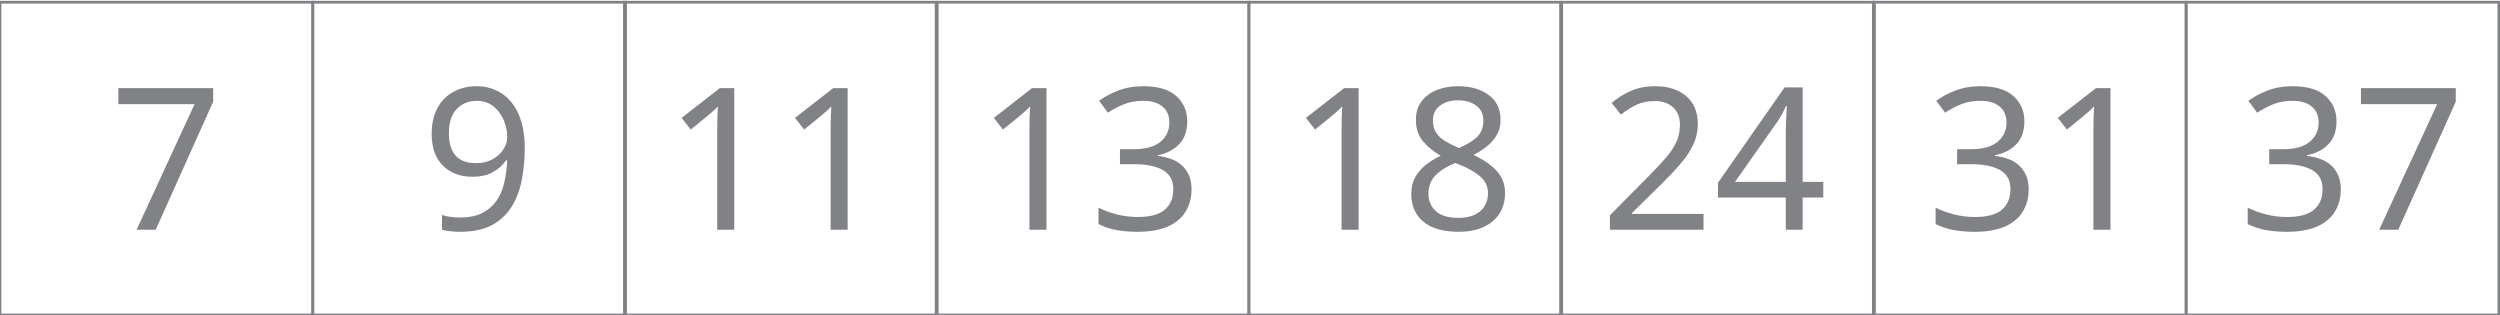
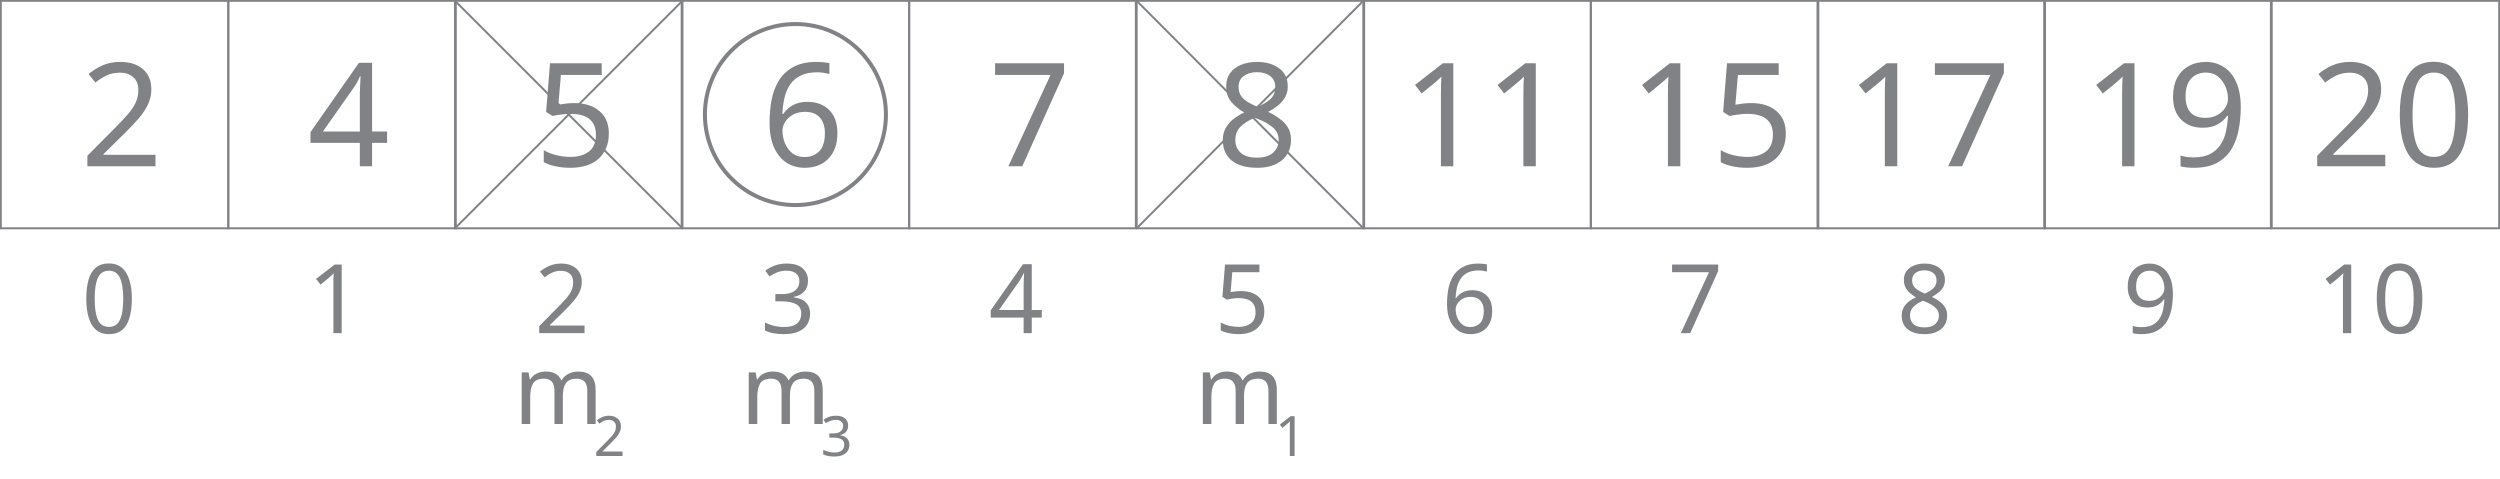
- <svg xmlns="http://www.w3.org/2000/svg" version="1.1" id="Layer_1" x="0px" y="0px" viewBox="0 0 227 28.6" style="enable-background:new 0 0 227 28.6;" xml:space="preserve">
+ <svg xmlns="http://www.w3.org/2000/svg" version="1.1" id="Layer_1" x="0px" y="0px" viewBox="0 0 312.1 59.7" style="enable-background:new 0 0 312.1 59.7;" xml:space="preserve">
  <style type="text/css">
	.st0{fill:none;stroke:#808285;stroke-width:0.25;stroke-miterlimit:10;}
	.st1{fill:#808285;}
	.st2{font-family:'HelveticaNeue-Italic';}
	.st3{font-size:18px;}
+ 	.st4{font-size:12px;}
+ 	.st5{fill:none;stroke:#808285;stroke-width:0.5;stroke-miterlimit:10;}
+ 	.st6{font-size:6.96px;}
</style>
-   <rect y="0.2" class="st0" width="28.4" height="28.4" />
-   <rect x="28.4" y="0.2" class="st0" width="28.4" height="28.4" />
-   <rect x="56.7" y="0.2" class="st0" width="28.3" height="28.4" />
-   <rect x="85.1" y="0.2" class="st0" width="28.3" height="28.4" />
-   <rect x="113.4" y="0.2" class="st0" width="28.3" height="28.4" />
-   <rect x="141.8" y="0.2" class="st0" width="28.4" height="28.4" />
-   <rect x="170.1" y="0.2" class="st0" width="28.4" height="28.4" />
-   <rect x="198.5" y="0.2" class="st0" width="28.4" height="28.4" />
-   <text transform="matrix(1 0 0 1 9.95 20.86)" class="st1 st2 st3">7</text>
-   <text transform="matrix(1 0 0 1 38.29 20.86)" class="st1 st2 st3">9</text>
-   <text transform="matrix(1 0 0 1 60.28 20.86)" class="st1 st2 st3">11</text>
-   <text transform="matrix(1 0 0 1 88.63 20.86)" class="st1 st2 st3">13</text>
-   <text transform="matrix(1 0 0 1 116.97 20.86)" class="st1 st2 st3">18</text>
-   <text transform="matrix(1 0 0 1 145.32 20.86)" class="st1 st2 st3">24</text>
-   <text transform="matrix(1 0 0 1 174.94 20.86)" class="st1 st2 st3">31</text>
-   <text transform="matrix(1 0 0 1 203.28 20.86)" class="st1 st2 st3">37</text>
+   <rect x="0.1" y="0.1" class="st0" width="28.4" height="28.4" />
+   <rect x="28.5" y="0.1" class="st0" width="28.4" height="28.4" />
+   <rect x="56.8" y="0.1" class="st0" width="28.3" height="28.4" />
+   <rect x="85.2" y="0.1" class="st0" width="28.3" height="28.4" />
+   <rect x="113.5" y="0.1" class="st0" width="28.3" height="28.4" />
+   <rect x="141.9" y="0.1" class="st0" width="28.4" height="28.4" />
+   <rect x="170.2" y="0.1" class="st0" width="28.4" height="28.4" />
+   <rect x="198.6" y="0.1" class="st0" width="28.4" height="28.4" />
+   <text transform="matrix(1 0 0 1 10.05 20.76)" class="st1 st2 st3">2</text>
+   <text transform="matrix(1 0 0 1 38.39 20.76)" class="st1 st2 st3">4</text>
+   <text transform="matrix(1 0 0 1 66.74 20.76)" class="st1 st2 st3">5</text>
+   <text transform="matrix(1 0 0 1 95.09 20.76)" class="st1 st2 st3">6</text>
+   <text transform="matrix(1 0 0 1 123.43 20.76)" class="st1 st2 st3">7</text>
+   <text transform="matrix(1 0 0 1 151.78 20.76)" class="st1 st2 st3">8</text>
+   <text transform="matrix(1 0 0 1 175.04 20.76)" class="st1 st2 st3">11</text>
+   <text transform="matrix(1 0 0 1 203.38 20.76)" class="st1 st2 st3">15</text>
+   <rect x="226.9" y="0.1" class="st0" width="28.4" height="28.4" />
+   <rect x="255.2" y="0.1" class="st0" width="28.3" height="28.4" />
+   <rect x="283.6" y="0.1" class="st0" width="28.4" height="28.4" />
+   <text transform="matrix(1 0 0 1 230.46 20.76)" class="st1 st2 st3">17</text>
+   <text transform="matrix(1 0 0 1 260.08 20.76)" class="st1 st2 st3">19</text>
+   <text transform="matrix(1 0 0 1 288.42 20.76)" class="st1 st2 st3">20</text>
+   <line class="st0" x1="141.9" y1="0.1" x2="170.2" y2="28.5" />
+   <line class="st0" x1="170.2" y1="0.1" x2="141.9" y2="28.5" />
+   <line class="st0" x1="56.8" y1="0.1" x2="85.2" y2="28.5" />
+   <line class="st0" x1="85.2" y1="0.1" x2="56.8" y2="28.5" />
+   <text transform="matrix(1 0 0 1 10.18 41.59)" class="st1 st2 st4">0</text>
+   <text transform="matrix(1 0 0 1 38.39 41.59)" class="st1 st2 st4">1</text>
+   <text transform="matrix(1 0 0 1 66.74 41.59)" class="st1 st2 st4">2</text>
+   <text transform="matrix(1 0 0 1 94.95 41.59)" class="st1 st2 st4">3</text>
+   <text transform="matrix(1 0 0 1 123.43 41.59)" class="st1 st2 st4">4</text>
+   <text transform="matrix(1 0 0 1 151.65 41.59)" class="st1 st2 st4">5</text>
+   <text transform="matrix(1 0 0 1 179.99 41.59)" class="st1 st2 st4">6</text>
+   <text transform="matrix(1 0 0 1 208.21 41.59)" class="st1 st2 st4">7</text>
+   <text transform="matrix(1 0 0 1 236.82 41.59)" class="st1 st2 st4">8</text>
+   <text transform="matrix(1 0 0 1 265.03 41.59)" class="st1 st2 st4">9</text>
+   <text transform="matrix(1 0 0 1 289.26 41.59)" class="st1 st2 st4">10</text>
+   <circle class="st5" cx="99.3" cy="14.3" r="11.3" />
+   <text transform="matrix(1 0 0 1 149.15 52.93)" class="st1 st2 st4">m</text>
+   <text transform="matrix(1 0 0 1 159.1504 56.93)" class="st1 st2 st6">1</text>
+   <text transform="matrix(1 0 0 1 64.11 52.93)" class="st1 st2 st4">m</text>
+   <text transform="matrix(1 0 0 1 74.1104 56.93)" class="st1 st2 st6">2</text>
+   <text transform="matrix(1 0 0 1 92.46 52.93)" class="st1 st2 st4">m</text>
+   <text transform="matrix(1 0 0 1 102.46 56.93)" class="st1 st2 st6">3</text>
</svg>
